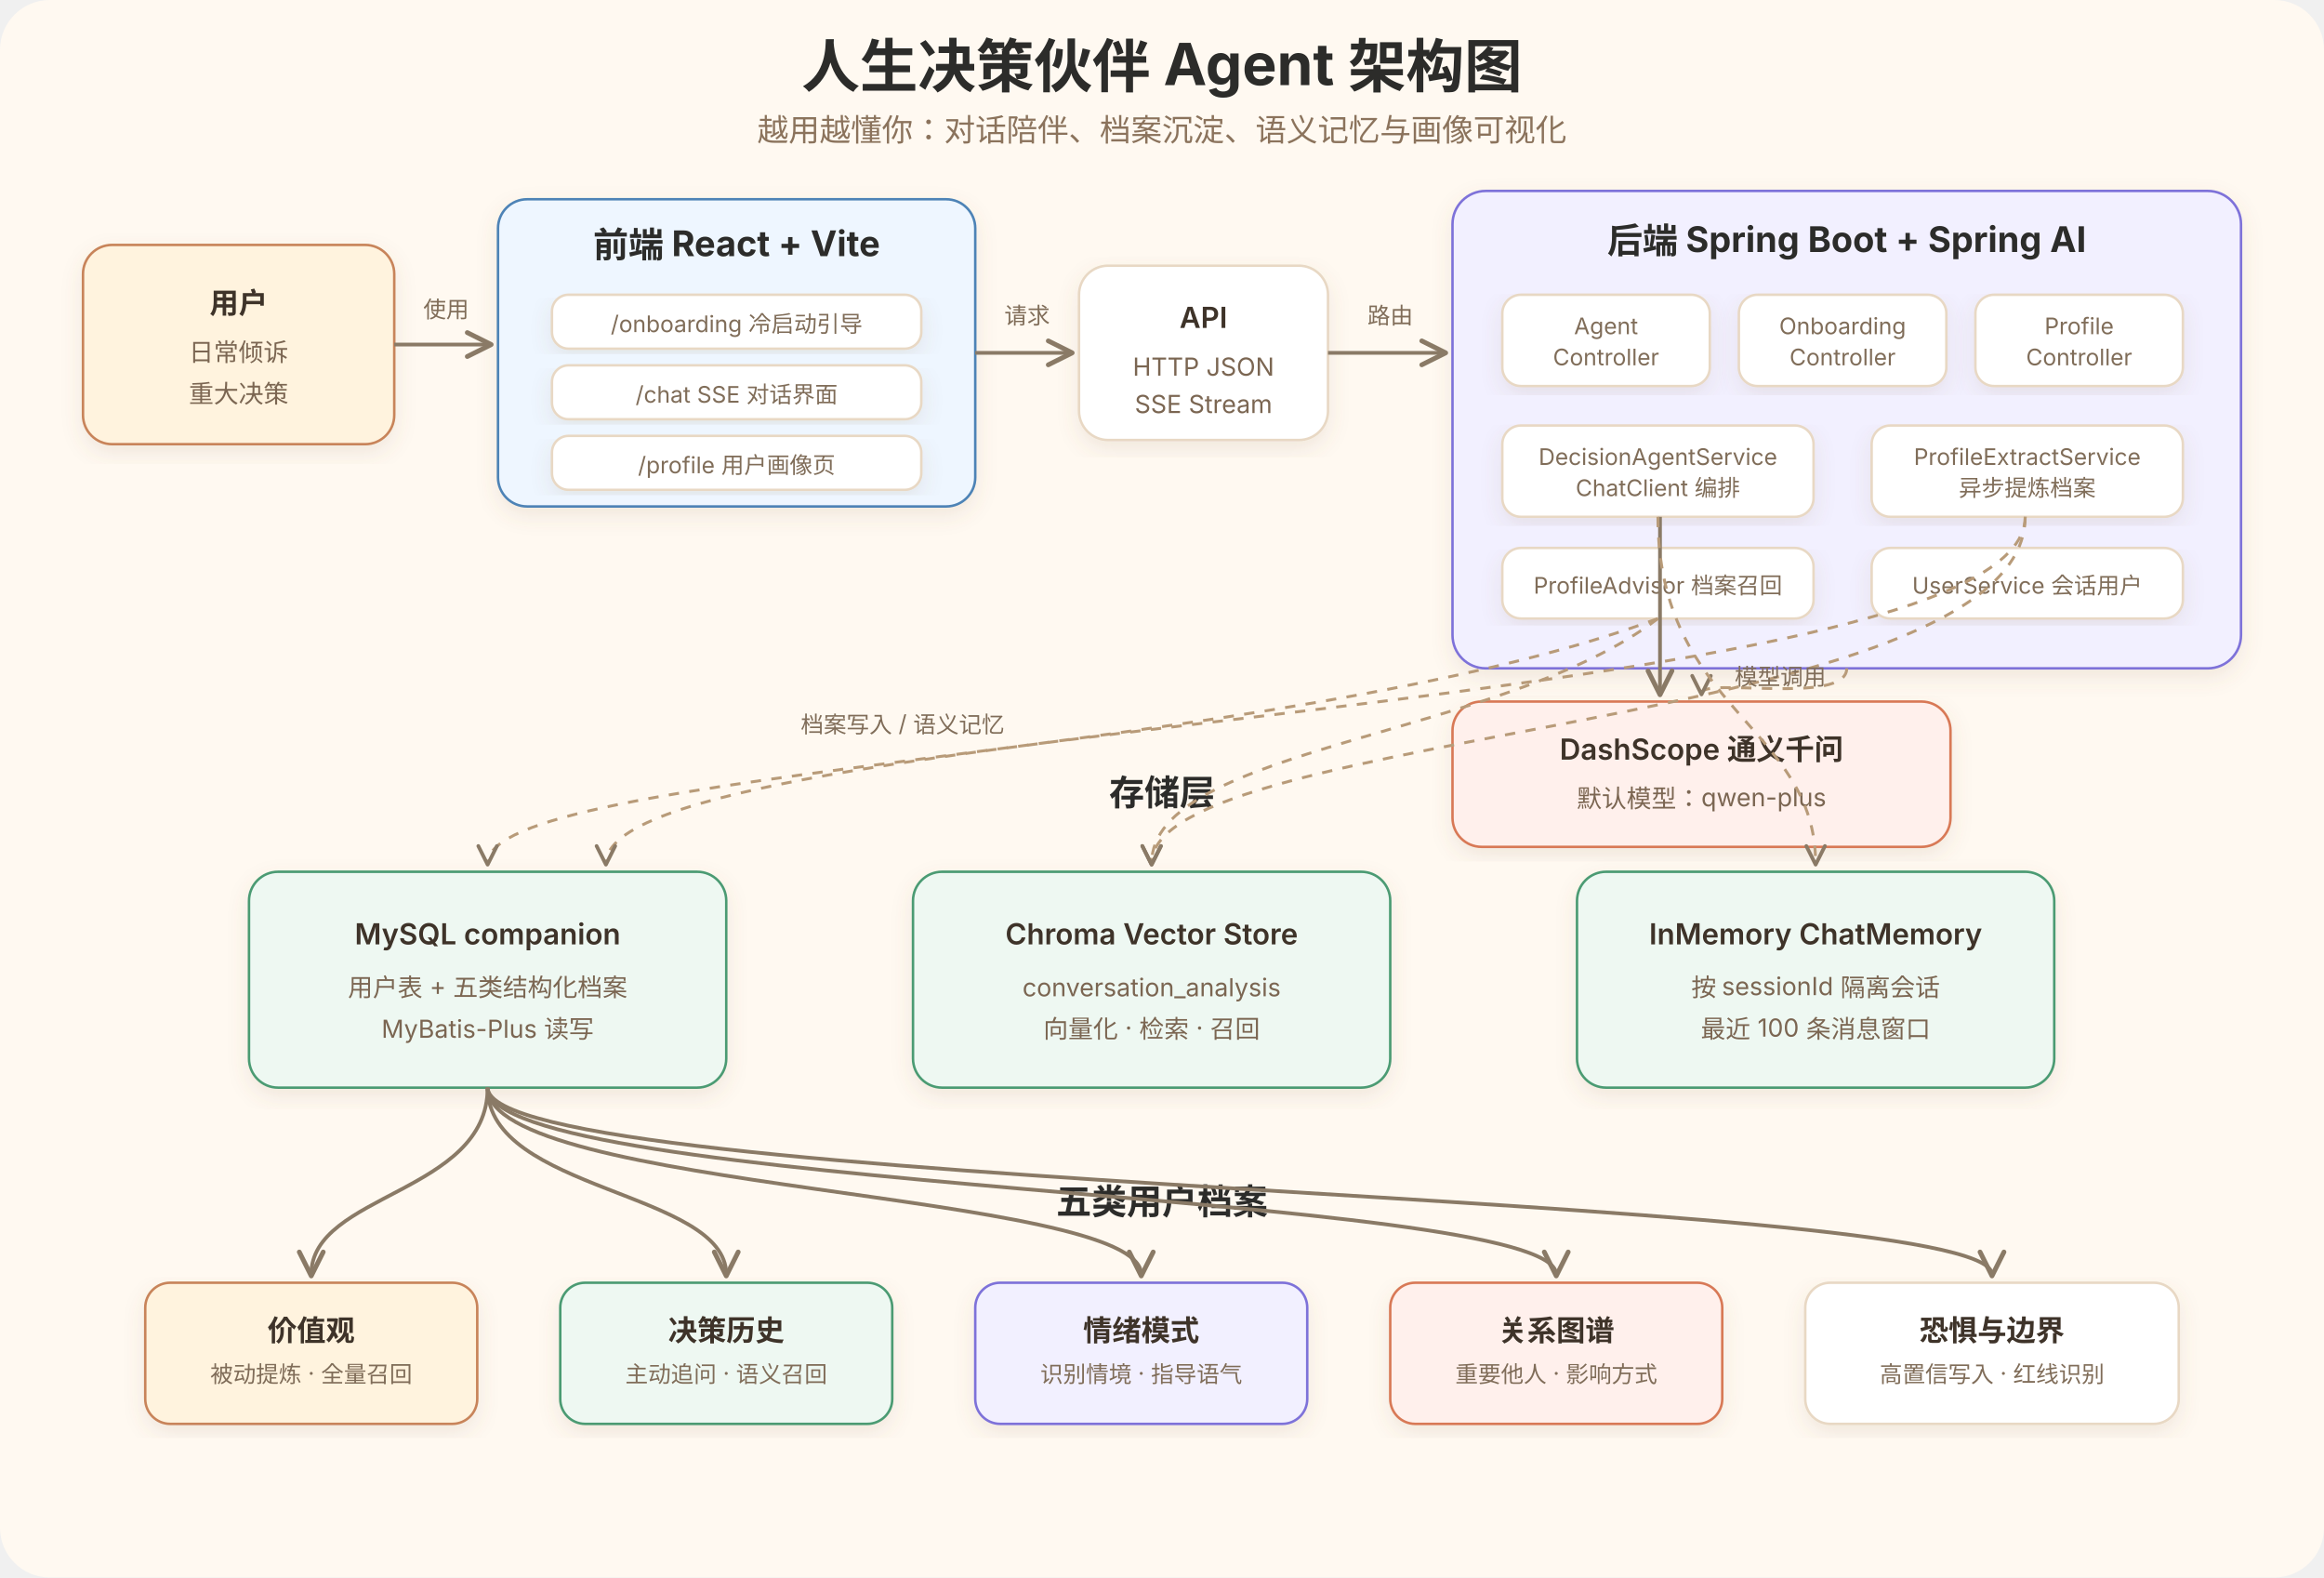
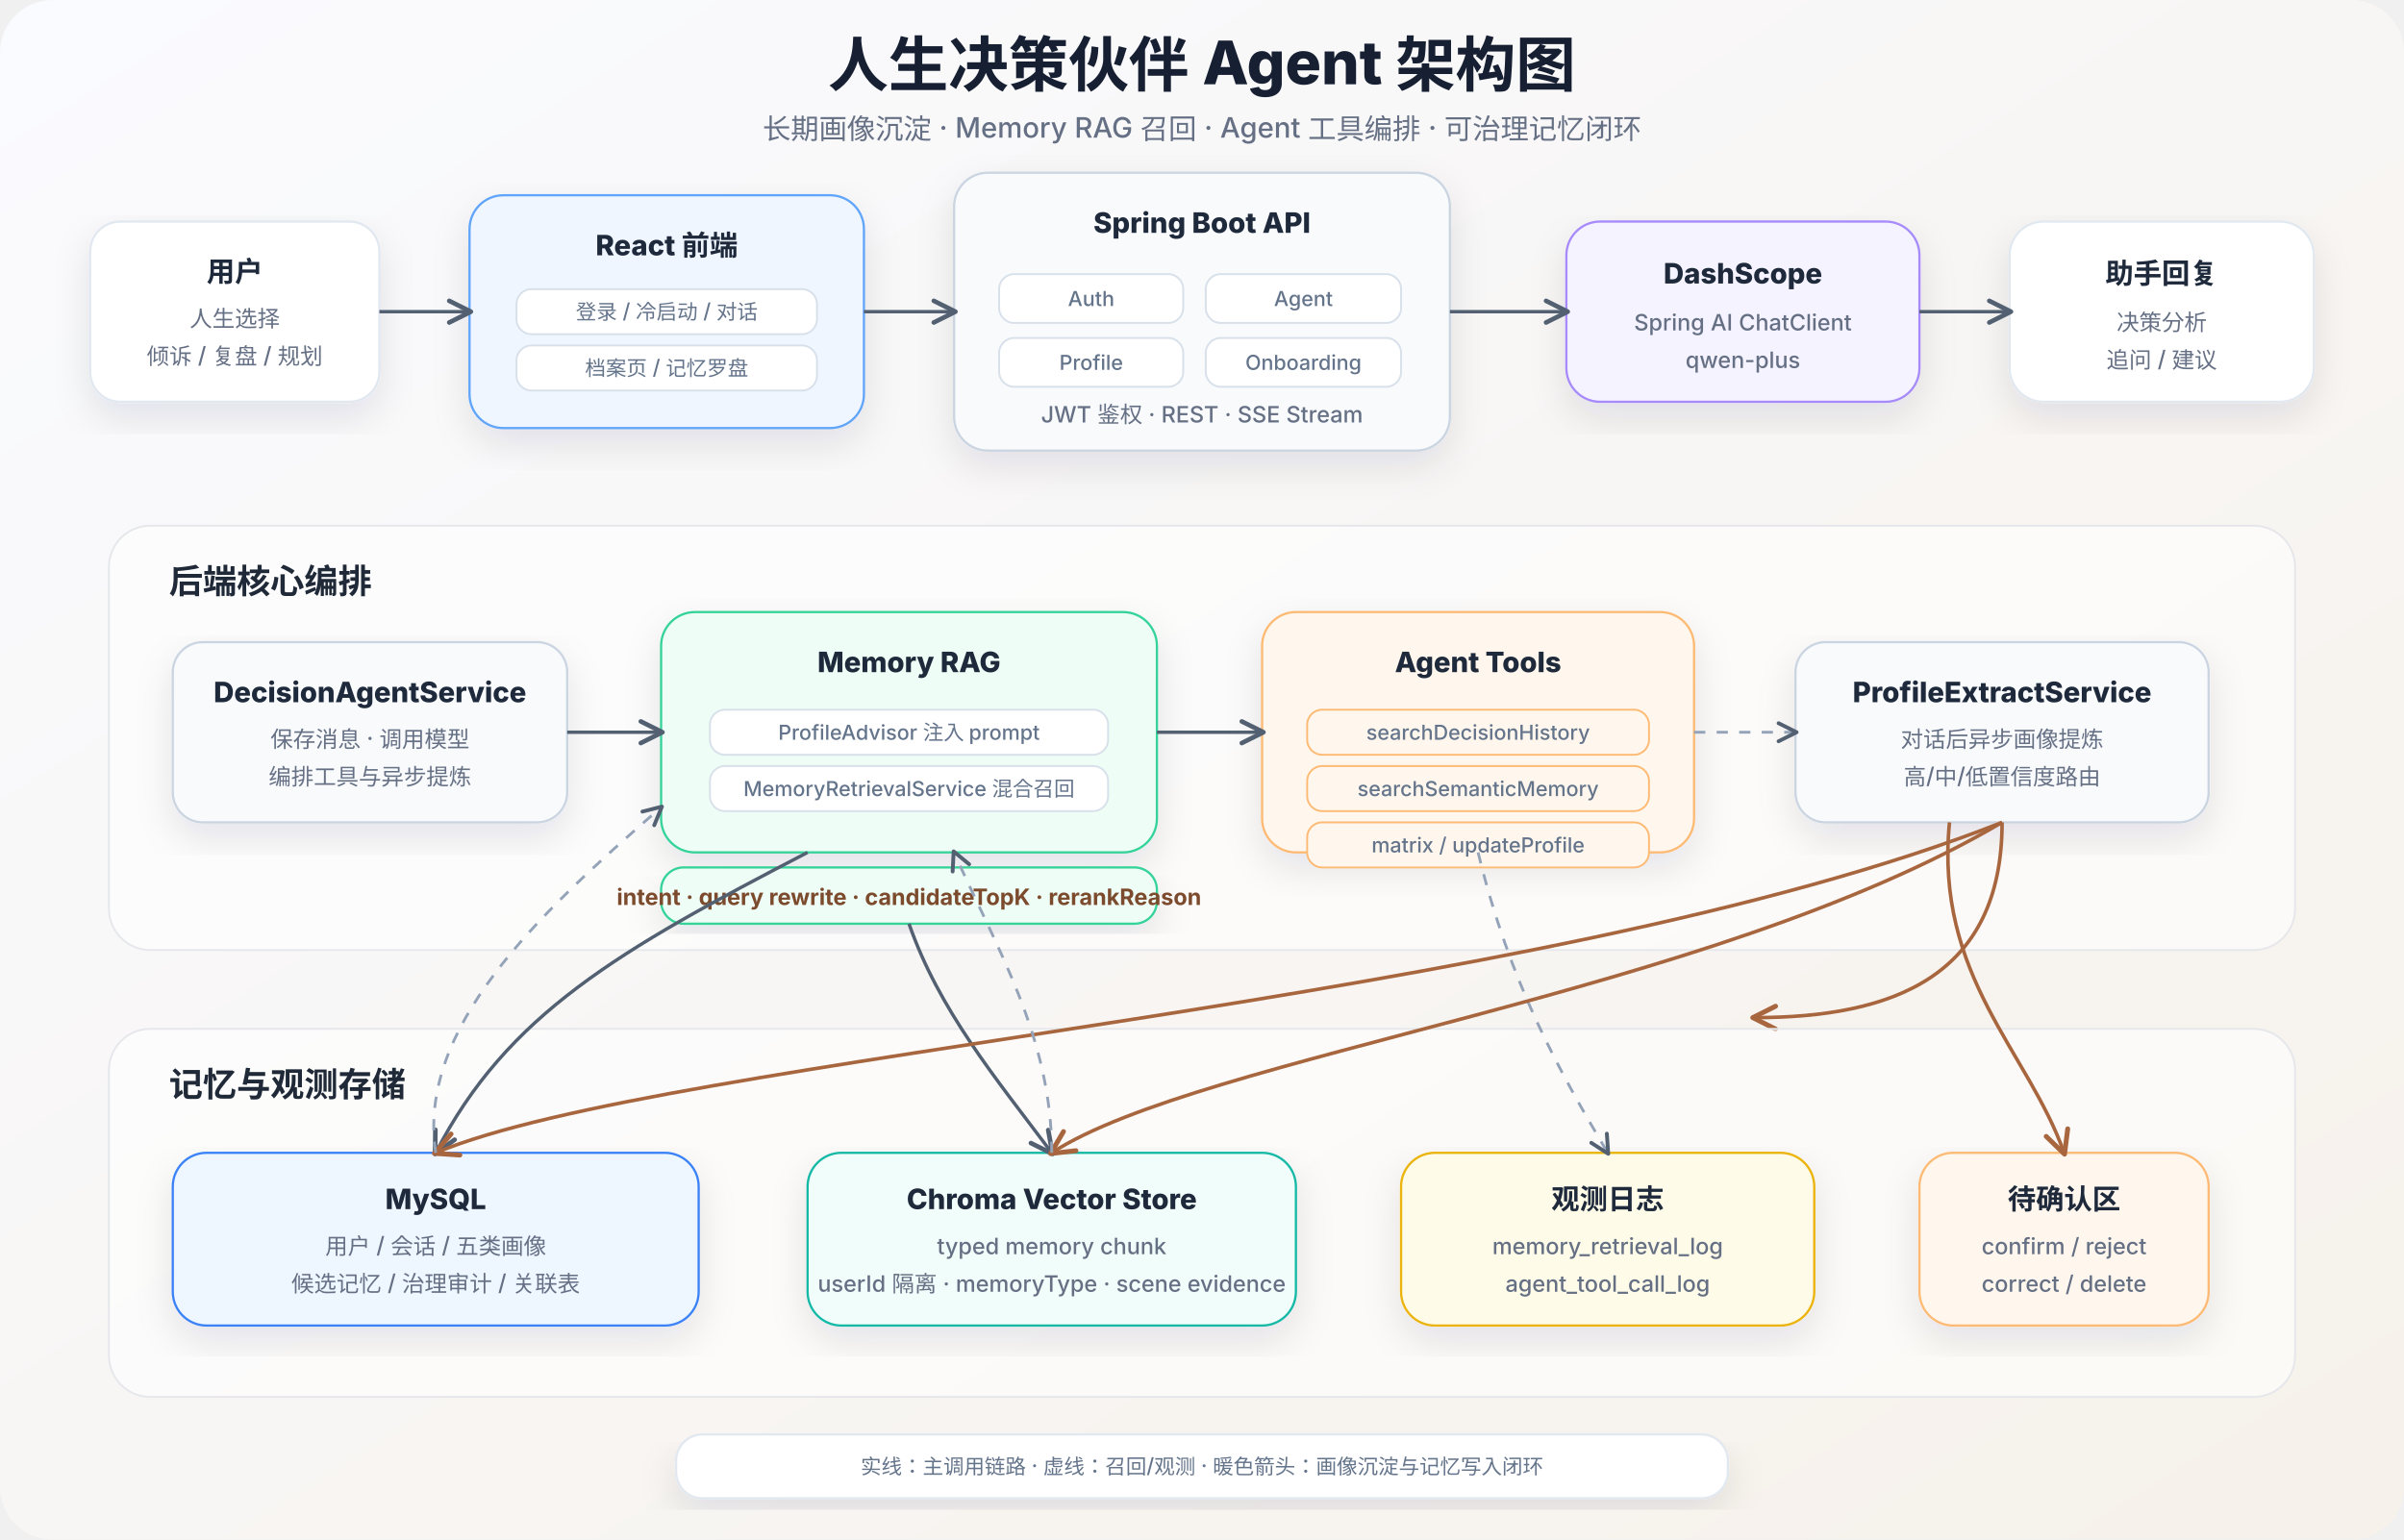
- <svg xmlns="http://www.w3.org/2000/svg" width="1120" height="760" viewBox="0 0 1120 760" role="img" aria-labelledby="title desc">
+ <svg xmlns="http://www.w3.org/2000/svg" width="1280" height="820" viewBox="0 0 1280 820" role="img" aria-labelledby="title desc">
  <defs>
+     <linearGradient id="pageBg" x1="0" y1="0" x2="1" y2="1">
+       <stop offset="0%" stop-color="#FAFBFF" />
+       <stop offset="100%" stop-color="#F6F1EA" />
+     </linearGradient>
+     <filter id="shadow" x="-12%" y="-12%" width="124%" height="130%">
+       <feDropShadow dx="0" dy="8" stdDeviation="10" flood-color="#1B2740" flood-opacity="0.10" />
+     </filter>
    <marker id="arrow" viewBox="0 0 10 10" refX="8.5" refY="5" markerWidth="8" markerHeight="8" orient="auto-start-reverse">
-       <path d="M 1 1 L 9 5 L 1 9" fill="none" stroke="#8A7A66" stroke-width="1.6" stroke-linecap="round" stroke-linejoin="round" />
+       <path d="M 1 1 L 9 5 L 1 9" fill="none" stroke="#526071" stroke-width="1.7" stroke-linecap="round" stroke-linejoin="round" />
    </marker>
-     <filter id="shadow" x="-10%" y="-10%" width="120%" height="120%">
-       <feDropShadow dx="0" dy="4" stdDeviation="5" flood-color="#8A6A45" flood-opacity="0.12" />
-     </filter>
+     <marker id="arrowWarm" viewBox="0 0 10 10" refX="8.5" refY="5" markerWidth="8" markerHeight="8" orient="auto-start-reverse">
+       <path d="M 1 1 L 9 5 L 1 9" fill="none" stroke="#A8663F" stroke-width="1.7" stroke-linecap="round" stroke-linejoin="round" />
+     </marker>
    <style>
-       .bg { fill: #FFF9F1; }
-       .panel { fill: #FFFFFF; stroke: #E8D8C4; stroke-width: 1.2; filter: url(#shadow); }
-       .panel-soft { fill: #FFF3DE; stroke: #C8845A; stroke-width: 1.2; filter: url(#shadow); }
-       .panel-blue { fill: #EEF6FF; stroke: #4E83B6; stroke-width: 1.2; filter: url(#shadow); }
-       .panel-green { fill: #EEF8F2; stroke: #4B9B73; stroke-width: 1.2; filter: url(#shadow); }
-       .panel-purple { fill: #F2F0FF; stroke: #7E72D9; stroke-width: 1.2; filter: url(#shadow); }
-       .panel-red { fill: #FFF0EC; stroke: #D87957; stroke-width: 1.2; filter: url(#shadow); }
-       .title { font: 700 28px -apple-system, BlinkMacSystemFont, "Segoe UI", "Noto Sans SC", sans-serif; fill: #2C2C2A; }
-       .subtitle { font: 400 15px -apple-system, BlinkMacSystemFont, "Segoe UI", "Noto Sans SC", sans-serif; fill: #8B735C; }
-       .section { font: 700 17px -apple-system, BlinkMacSystemFont, "Segoe UI", "Noto Sans SC", sans-serif; fill: #2C2C2A; }
-       .label { font: 600 14px -apple-system, BlinkMacSystemFont, "Segoe UI", "Noto Sans SC", sans-serif; fill: #3E3329; }
-       .small { font: 400 12px -apple-system, BlinkMacSystemFont, "Segoe UI", "Noto Sans SC", sans-serif; fill: #7B6652; }
-       .tiny { font: 400 11px -apple-system, BlinkMacSystemFont, "Segoe UI", "Noto Sans SC", sans-serif; fill: #806D59; }
-       .arrow { stroke: #8A7A66; stroke-width: 1.8; fill: none; marker-end: url(#arrow); }
-       .arrow-soft { stroke: #B89B79; stroke-width: 1.4; fill: none; marker-end: url(#arrow); stroke-dasharray: 5 5; }
+       .bg { fill: url(#pageBg); }
+       .title { font: 800 32px -apple-system, BlinkMacSystemFont, "Segoe UI", "Noto Sans SC", sans-serif; fill: #172033; }
+       .subtitle { font: 500 15px -apple-system, BlinkMacSystemFont, "Segoe UI", "Noto Sans SC", sans-serif; fill: #667085; }
+       .group-title { font: 800 18px -apple-system, BlinkMacSystemFont, "Segoe UI", "Noto Sans SC", sans-serif; fill: #1F2937; }
+       .box-title { font: 760 15px -apple-system, BlinkMacSystemFont, "Segoe UI", "Noto Sans SC", sans-serif; fill: #1E293B; }
+       .box-sub { font: 500 12px -apple-system, BlinkMacSystemFont, "Segoe UI", "Noto Sans SC", sans-serif; fill: #667085; }
+       .tiny { font: 500 11px -apple-system, BlinkMacSystemFont, "Segoe UI", "Noto Sans SC", sans-serif; fill: #64748B; }
+       .note { font: 650 12px -apple-system, BlinkMacSystemFont, "Segoe UI", "Noto Sans SC", sans-serif; fill: #7C4B2E; }
+       .panel { fill: #FFFFFF; stroke: #E2E8F0; stroke-width: 1.2; filter: url(#shadow); }
+       .frontend { fill: #EFF6FF; stroke: #60A5FA; }
+       .backend { fill: #F8FAFC; stroke: #CBD5E1; }
+       .rag { fill: #EEFDF5; stroke: #34D399; }
+       .tool { fill: #FFF7ED; stroke: #FDBA74; }
+       .ai { fill: #F5F3FF; stroke: #A78BFA; }
+       .mysql { fill: #EEF6FF; stroke: #3B82F6; }
+       .chroma { fill: #F0FDFA; stroke: #14B8A6; }
+       .log { fill: #FEFCE8; stroke: #EAB308; }
+       .chip { fill: #FFFFFF; stroke: #D8E0EA; stroke-width: 1; }
+       .chip-warm { fill: #FFF7ED; stroke: #FDBA74; stroke-width: 1; }
+       .arrow { stroke: #526071; stroke-width: 1.8; fill: none; marker-end: url(#arrow); }
+       .arrow-warm { stroke: #A8663F; stroke-width: 1.9; fill: none; marker-end: url(#arrowWarm); }
+       .arrow-soft { stroke: #94A3B8; stroke-width: 1.5; fill: none; marker-end: url(#arrow); stroke-dasharray: 6 6; }
+       .band { fill: rgba(255,255,255,0.58); stroke: #E5E7EB; stroke-width: 1; }
    </style>
  </defs>
-   <rect class="bg" width="1120" height="760" rx="24" />
-   <text class="title" x="560" y="42" text-anchor="middle">人生决策伙伴 Agent 架构图</text>
-   <text class="subtitle" x="560" y="68" text-anchor="middle">越用越懂你：对话陪伴、档案沉淀、语义记忆与画像可视化</text>
-   <rect class="panel-soft" x="40" y="118" width="150" height="96" rx="14" />
-   <text class="label" x="115" y="151" text-anchor="middle">用户</text>
-   <text class="small" x="115" y="174" text-anchor="middle">日常倾诉</text>
-   <text class="small" x="115" y="194" text-anchor="middle">重大决策</text>
-   <rect class="panel-blue" x="240" y="96" width="230" height="148" rx="14" />
-   <text class="section" x="355" y="124" text-anchor="middle">前端 React + Vite</text>
-   <rect class="panel" x="266" y="142" width="178" height="26" rx="8" />
-   <text class="tiny" x="355" y="160" text-anchor="middle">/onboarding 冷启动引导</text>
-   <rect class="panel" x="266" y="176" width="178" height="26" rx="8" />
-   <text class="tiny" x="355" y="194" text-anchor="middle">/chat SSE 对话界面</text>
-   <rect class="panel" x="266" y="210" width="178" height="26" rx="8" />
-   <text class="tiny" x="355" y="228" text-anchor="middle">/profile 用户画像页</text>
-   <rect class="panel" x="520" y="128" width="120" height="84" rx="14" />
-   <text class="label" x="580" y="158" text-anchor="middle">API</text>
-   <text class="small" x="580" y="181" text-anchor="middle">HTTP JSON</text>
-   <text class="small" x="580" y="199" text-anchor="middle">SSE Stream</text>
-   <rect class="panel-purple" x="700" y="92" width="380" height="230" rx="16" />
-   <text class="section" x="890" y="122" text-anchor="middle">后端 Spring Boot + Spring AI</text>
-   <rect class="panel" x="724" y="142" width="100" height="44" rx="9" />
-   <text class="tiny" x="774" y="161" text-anchor="middle">Agent</text>
-   <text class="tiny" x="774" y="176" text-anchor="middle">Controller</text>
-   <rect class="panel" x="838" y="142" width="100" height="44" rx="9" />
-   <text class="tiny" x="888" y="161" text-anchor="middle">Onboarding</text>
-   <text class="tiny" x="888" y="176" text-anchor="middle">Controller</text>
-   <rect class="panel" x="952" y="142" width="100" height="44" rx="9" />
-   <text class="tiny" x="1002" y="161" text-anchor="middle">Profile</text>
-   <text class="tiny" x="1002" y="176" text-anchor="middle">Controller</text>
-   <rect class="panel" x="724" y="205" width="150" height="44" rx="9" />
-   <text class="tiny" x="799" y="224" text-anchor="middle">DecisionAgentService</text>
-   <text class="tiny" x="799" y="239" text-anchor="middle">ChatClient 编排</text>
-   <rect class="panel" x="902" y="205" width="150" height="44" rx="9" />
-   <text class="tiny" x="977" y="224" text-anchor="middle">ProfileExtractService</text>
-   <text class="tiny" x="977" y="239" text-anchor="middle">异步提炼档案</text>
-   <rect class="panel" x="724" y="264" width="150" height="34" rx="9" />
-   <text class="tiny" x="799" y="286" text-anchor="middle">ProfileAdvisor 档案召回</text>
-   <rect class="panel" x="902" y="264" width="150" height="34" rx="9" />
-   <text class="tiny" x="977" y="286" text-anchor="middle">UserService 会话用户</text>
-   <rect class="panel-red" x="700" y="338" width="240" height="70" rx="14" />
-   <text class="label" x="820" y="366" text-anchor="middle">DashScope 通义千问</text>
-   <text class="small" x="820" y="389" text-anchor="middle">默认模型：qwen-plus</text>
-   <text class="section" x="560" y="388" text-anchor="middle">存储层</text>
-   <rect class="panel-green" x="120" y="420" width="230" height="104" rx="14" />
-   <text class="label" x="235" y="455" text-anchor="middle">MySQL companion</text>
-   <text class="small" x="235" y="480" text-anchor="middle">用户表 + 五类结构化档案</text>
-   <text class="small" x="235" y="500" text-anchor="middle">MyBatis-Plus 读写</text>
-   <rect class="panel-green" x="440" y="420" width="230" height="104" rx="14" />
-   <text class="label" x="555" y="455" text-anchor="middle">Chroma Vector Store</text>
-   <text class="small" x="555" y="480" text-anchor="middle">conversation_analysis</text>
-   <text class="small" x="555" y="500" text-anchor="middle">向量化 · 检索 · 召回</text>
-   <rect class="panel-green" x="760" y="420" width="230" height="104" rx="14" />
-   <text class="label" x="875" y="455" text-anchor="middle">InMemory ChatMemory</text>
-   <text class="small" x="875" y="480" text-anchor="middle">按 sessionId 隔离会话</text>
-   <text class="small" x="875" y="500" text-anchor="middle">最近 100 条消息窗口</text>
-   <text class="section" x="560" y="585" text-anchor="middle">五类用户档案</text>
-   <rect class="panel-soft" x="70" y="618" width="160" height="68" rx="12" />
-   <text class="label" x="150" y="646" text-anchor="middle">价值观</text>
-   <text class="tiny" x="150" y="666" text-anchor="middle">被动提炼 · 全量召回</text>
-   <rect class="panel-green" x="270" y="618" width="160" height="68" rx="12" />
-   <text class="label" x="350" y="646" text-anchor="middle">决策历史</text>
-   <text class="tiny" x="350" y="666" text-anchor="middle">主动追问 · 语义召回</text>
-   <rect class="panel-purple" x="470" y="618" width="160" height="68" rx="12" />
-   <text class="label" x="550" y="646" text-anchor="middle">情绪模式</text>
-   <text class="tiny" x="550" y="666" text-anchor="middle">识别情境 · 指导语气</text>
-   <rect class="panel-red" x="670" y="618" width="160" height="68" rx="12" />
-   <text class="label" x="750" y="646" text-anchor="middle">关系图谱</text>
-   <text class="tiny" x="750" y="666" text-anchor="middle">重要他人 · 影响方式</text>
-   <rect class="panel" x="870" y="618" width="180" height="68" rx="12" />
-   <text class="label" x="960" y="646" text-anchor="middle">恐惧与边界</text>
-   <text class="tiny" x="960" y="666" text-anchor="middle">高置信写入 · 红线识别</text>
-   <path class="arrow" d="M 190 166 L 236 166" />
-   <path class="arrow" d="M 470 170 L 516 170" />
-   <path class="arrow" d="M 640 170 L 696 170" />
-   <path class="arrow" d="M 800 249 L 800 334" />
-   <path class="arrow-soft" d="M 890 322 C 890 340, 820 326, 820 334" />
-   <path class="arrow-soft" d="M 976 249 C 976 345, 292 345, 292 416" />
-   <path class="arrow-soft" d="M 976 249 C 976 352, 555 350, 555 416" />
-   <path class="arrow-soft" d="M 799 249 C 799 342, 875 350, 875 416" />
-   <path class="arrow-soft" d="M 799 298 C 725 355, 555 360, 555 416" />
-   <path class="arrow-soft" d="M 799 298 C 620 365, 235 370, 235 416" />
-   <path class="arrow" d="M 235 524 C 235 575, 150 575, 150 614" />
-   <path class="arrow" d="M 235 524 C 235 574, 350 574, 350 614" />
-   <path class="arrow" d="M 235 524 C 235 574, 550 574, 550 614" />
-   <path class="arrow" d="M 235 524 C 235 574, 750 574, 750 614" />
-   <path class="arrow" d="M 235 524 C 235 574, 960 574, 960 614" />
-   <text class="tiny" x="215" y="153" text-anchor="middle">使用</text>
-   <text class="tiny" x="495" y="156" text-anchor="middle">请求</text>
-   <text class="tiny" x="670" y="156" text-anchor="middle">路由</text>
-   <text class="tiny" x="858" y="330" text-anchor="middle">模型调用</text>
-   <text class="tiny" x="435" y="353" text-anchor="middle">档案写入 / 语义记忆</text>
+   <rect class="bg" x="0" y="0" width="1280" height="820" rx="28" />
+   <text class="title" x="640" y="46" text-anchor="middle">人生决策伙伴 Agent 架构图</text>
+   <text class="subtitle" x="640" y="74" text-anchor="middle">长期画像沉淀 · Memory RAG 召回 · Agent 工具编排 · 可治理记忆闭环</text>
+   <rect class="panel" x="48" y="118" width="154" height="96" rx="16" />
+   <text class="box-title" x="125" y="150" text-anchor="middle">用户</text>
+   <text class="box-sub" x="125" y="174" text-anchor="middle">人生选择</text>
+   <text class="box-sub" x="125" y="194" text-anchor="middle">倾诉 / 复盘 / 规划</text>
+   <rect class="panel frontend" x="250" y="104" width="210" height="124" rx="18" />
+   <text class="box-title" x="355" y="136" text-anchor="middle">React 前端</text>
+   <rect class="chip" x="275" y="154" width="160" height="24" rx="8" />
+   <text class="tiny" x="355" y="170" text-anchor="middle">登录 / 冷启动 / 对话</text>
+   <rect class="chip" x="275" y="184" width="160" height="24" rx="8" />
+   <text class="tiny" x="355" y="200" text-anchor="middle">档案页 / 记忆罗盘</text>
+   <rect class="panel backend" x="508" y="92" width="264" height="148" rx="18" />
+   <text class="box-title" x="640" y="124" text-anchor="middle">Spring Boot API</text>
+   <rect class="chip" x="532" y="146" width="98" height="26" rx="8" />
+   <text class="tiny" x="581" y="163" text-anchor="middle">Auth</text>
+   <rect class="chip" x="642" y="146" width="104" height="26" rx="8" />
+   <text class="tiny" x="694" y="163" text-anchor="middle">Agent</text>
+   <rect class="chip" x="532" y="180" width="98" height="26" rx="8" />
+   <text class="tiny" x="581" y="197" text-anchor="middle">Profile</text>
+   <rect class="chip" x="642" y="180" width="104" height="26" rx="8" />
+   <text class="tiny" x="694" y="197" text-anchor="middle">Onboarding</text>
+   <text class="box-sub" x="640" y="225" text-anchor="middle">JWT 鉴权 · REST · SSE Stream</text>
+   <rect class="panel ai" x="834" y="118" width="188" height="96" rx="18" />
+   <text class="box-title" x="928" y="151" text-anchor="middle">DashScope</text>
+   <text class="box-sub" x="928" y="176" text-anchor="middle">Spring AI ChatClient</text>
+   <text class="box-sub" x="928" y="196" text-anchor="middle">qwen-plus</text>
+   <rect class="panel" x="1070" y="118" width="162" height="96" rx="18" />
+   <text class="box-title" x="1151" y="151" text-anchor="middle">助手回复</text>
+   <text class="box-sub" x="1151" y="176" text-anchor="middle">决策分析</text>
+   <text class="box-sub" x="1151" y="196" text-anchor="middle">追问 / 建议</text>
+   <path class="arrow" d="M 202 166 L 250 166" />
+   <path class="arrow" d="M 460 166 L 508 166" />
+   <path class="arrow" d="M 772 166 L 834 166" />
+   <path class="arrow" d="M 1022 166 L 1070 166" />
+   <rect class="band" x="58" y="280" width="1164" height="226" rx="22" />
+   <text class="group-title" x="90" y="316">后端核心编排</text>
+   <rect class="panel backend" x="92" y="342" width="210" height="96" rx="16" />
+   <text class="box-title" x="197" y="374" text-anchor="middle">DecisionAgentService</text>
+   <text class="box-sub" x="197" y="398" text-anchor="middle">保存消息 · 调用模型</text>
+   <text class="box-sub" x="197" y="418" text-anchor="middle">编排工具与异步提炼</text>
+   <rect class="panel rag" x="352" y="326" width="264" height="128" rx="18" />
+   <text class="box-title" x="484" y="358" text-anchor="middle">Memory RAG</text>
+   <rect class="chip" x="378" y="378" width="212" height="24" rx="8" />
+   <text class="tiny" x="484" y="394" text-anchor="middle">ProfileAdvisor 注入 prompt</text>
+   <rect class="chip" x="378" y="408" width="212" height="24" rx="8" />
+   <text class="tiny" x="484" y="424" text-anchor="middle">MemoryRetrievalService 混合召回</text>
+   <rect class="panel rag" x="352" y="462" width="264" height="30" rx="12" />
+   <text class="note" x="484" y="482" text-anchor="middle">intent · query rewrite · candidateTopK · rerankReason</text>
+   <rect class="panel tool" x="672" y="326" width="230" height="128" rx="18" />
+   <text class="box-title" x="787" y="358" text-anchor="middle">Agent Tools</text>
+   <rect class="chip-warm" x="696" y="378" width="182" height="24" rx="8" />
+   <text class="tiny" x="787" y="394" text-anchor="middle">searchDecisionHistory</text>
+   <rect class="chip-warm" x="696" y="408" width="182" height="24" rx="8" />
+   <text class="tiny" x="787" y="424" text-anchor="middle">searchSemanticMemory</text>
+   <rect class="chip-warm" x="696" y="438" width="182" height="24" rx="8" />
+   <text class="tiny" x="787" y="454" text-anchor="middle">matrix / updateProfile</text>
+   <rect class="panel backend" x="956" y="342" width="220" height="96" rx="16" />
+   <text class="box-title" x="1066" y="374" text-anchor="middle">ProfileExtractService</text>
+   <text class="box-sub" x="1066" y="398" text-anchor="middle">对话后异步画像提炼</text>
+   <text class="box-sub" x="1066" y="418" text-anchor="middle">高/中/低置信度路由</text>
+   <path class="arrow" d="M 302 390 L 352 390" />
+   <path class="arrow" d="M 616 390 L 672 390" />
+   <path class="arrow-soft" d="M 902 390 L 956 390" />
+   <path class="arrow-warm" d="M 1066 438 C 1066 520 1008 542 934 542" />
+   <rect class="band" x="58" y="548" width="1164" height="196" rx="22" />
+   <text class="group-title" x="90" y="584">记忆与观测存储</text>
+   <rect class="panel mysql" x="92" y="614" width="280" height="92" rx="18" />
+   <text class="box-title" x="232" y="644" text-anchor="middle">MySQL</text>
+   <text class="box-sub" x="232" y="668" text-anchor="middle">用户 / 会话 / 五类画像</text>
+   <text class="box-sub" x="232" y="688" text-anchor="middle">候选记忆 / 治理审计 / 关联表</text>
+   <rect class="panel chroma" x="430" y="614" width="260" height="92" rx="18" />
+   <text class="box-title" x="560" y="644" text-anchor="middle">Chroma Vector Store</text>
+   <text class="box-sub" x="560" y="668" text-anchor="middle">typed memory chunk</text>
+   <text class="box-sub" x="560" y="688" text-anchor="middle">userId 隔离 · memoryType · scene evidence</text>
+   <rect class="panel log" x="746" y="614" width="220" height="92" rx="18" />
+   <text class="box-title" x="856" y="644" text-anchor="middle">观测日志</text>
+   <text class="box-sub" x="856" y="668" text-anchor="middle">memory_retrieval_log</text>
+   <text class="box-sub" x="856" y="688" text-anchor="middle">agent_tool_call_log</text>
+   <rect class="panel tool" x="1022" y="614" width="154" height="92" rx="18" />
+   <text class="box-title" x="1099" y="644" text-anchor="middle">待确认区</text>
+   <text class="box-sub" x="1099" y="668" text-anchor="middle">confirm / reject</text>
+   <text class="box-sub" x="1099" y="688" text-anchor="middle">correct / delete</text>
+   <path class="arrow" d="M 430 454 C 330 506 270 540 232 614" />
+   <path class="arrow" d="M 484 492 C 500 538 530 574 560 614" />
+   <path class="arrow-soft" d="M 787 454 C 804 524 830 570 856 614" />
+   <path class="arrow-warm" d="M 1038 438 C 1030 520 1080 560 1099 614" />
+   <path class="arrow-warm" d="M 1066 438 C 910 530 640 562 560 614" />
+   <path class="arrow-warm" d="M 1066 438 C 820 535 356 562 232 614" />
+   <path class="arrow-soft" d="M 232 614 C 222 548 285 488 352 430" />
+   <path class="arrow-soft" d="M 560 614 C 560 552 530 504 508 454" />
+   <rect class="panel" x="360" y="764" width="560" height="34" rx="14" />
+   <text class="tiny" x="640" y="785" text-anchor="middle">实线：主调用链路 · 虚线：召回/观测 · 暖色箭头：画像沉淀与记忆写入闭环</text>
</svg>
